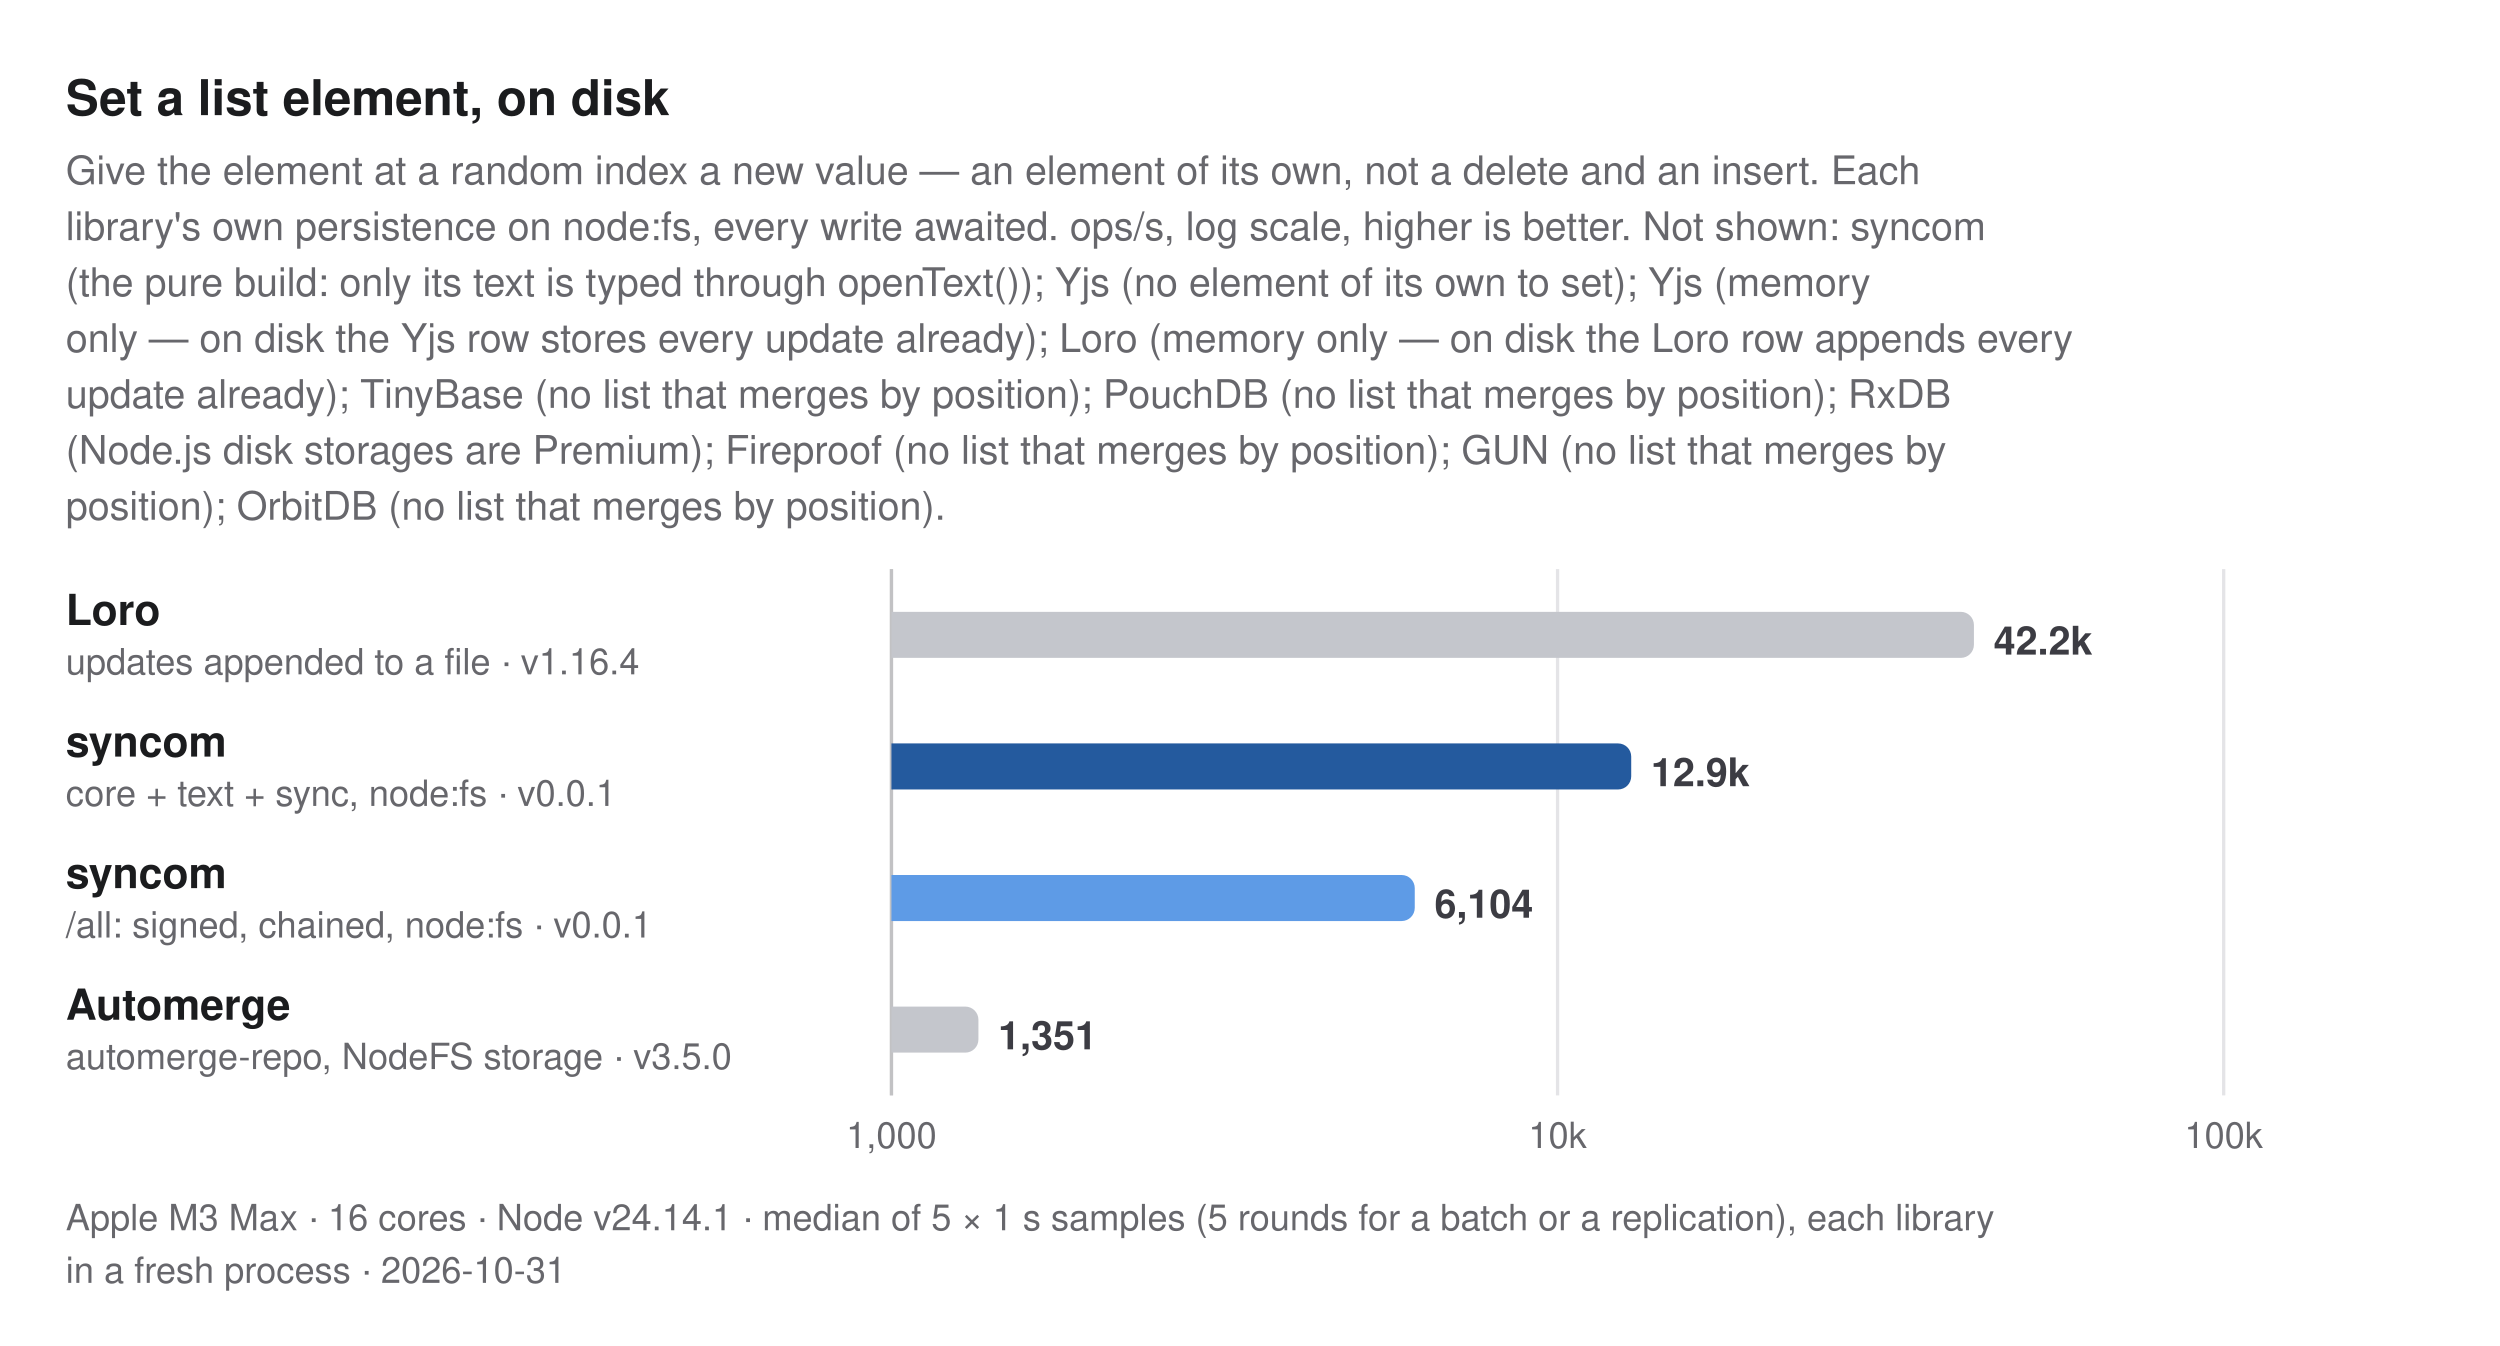
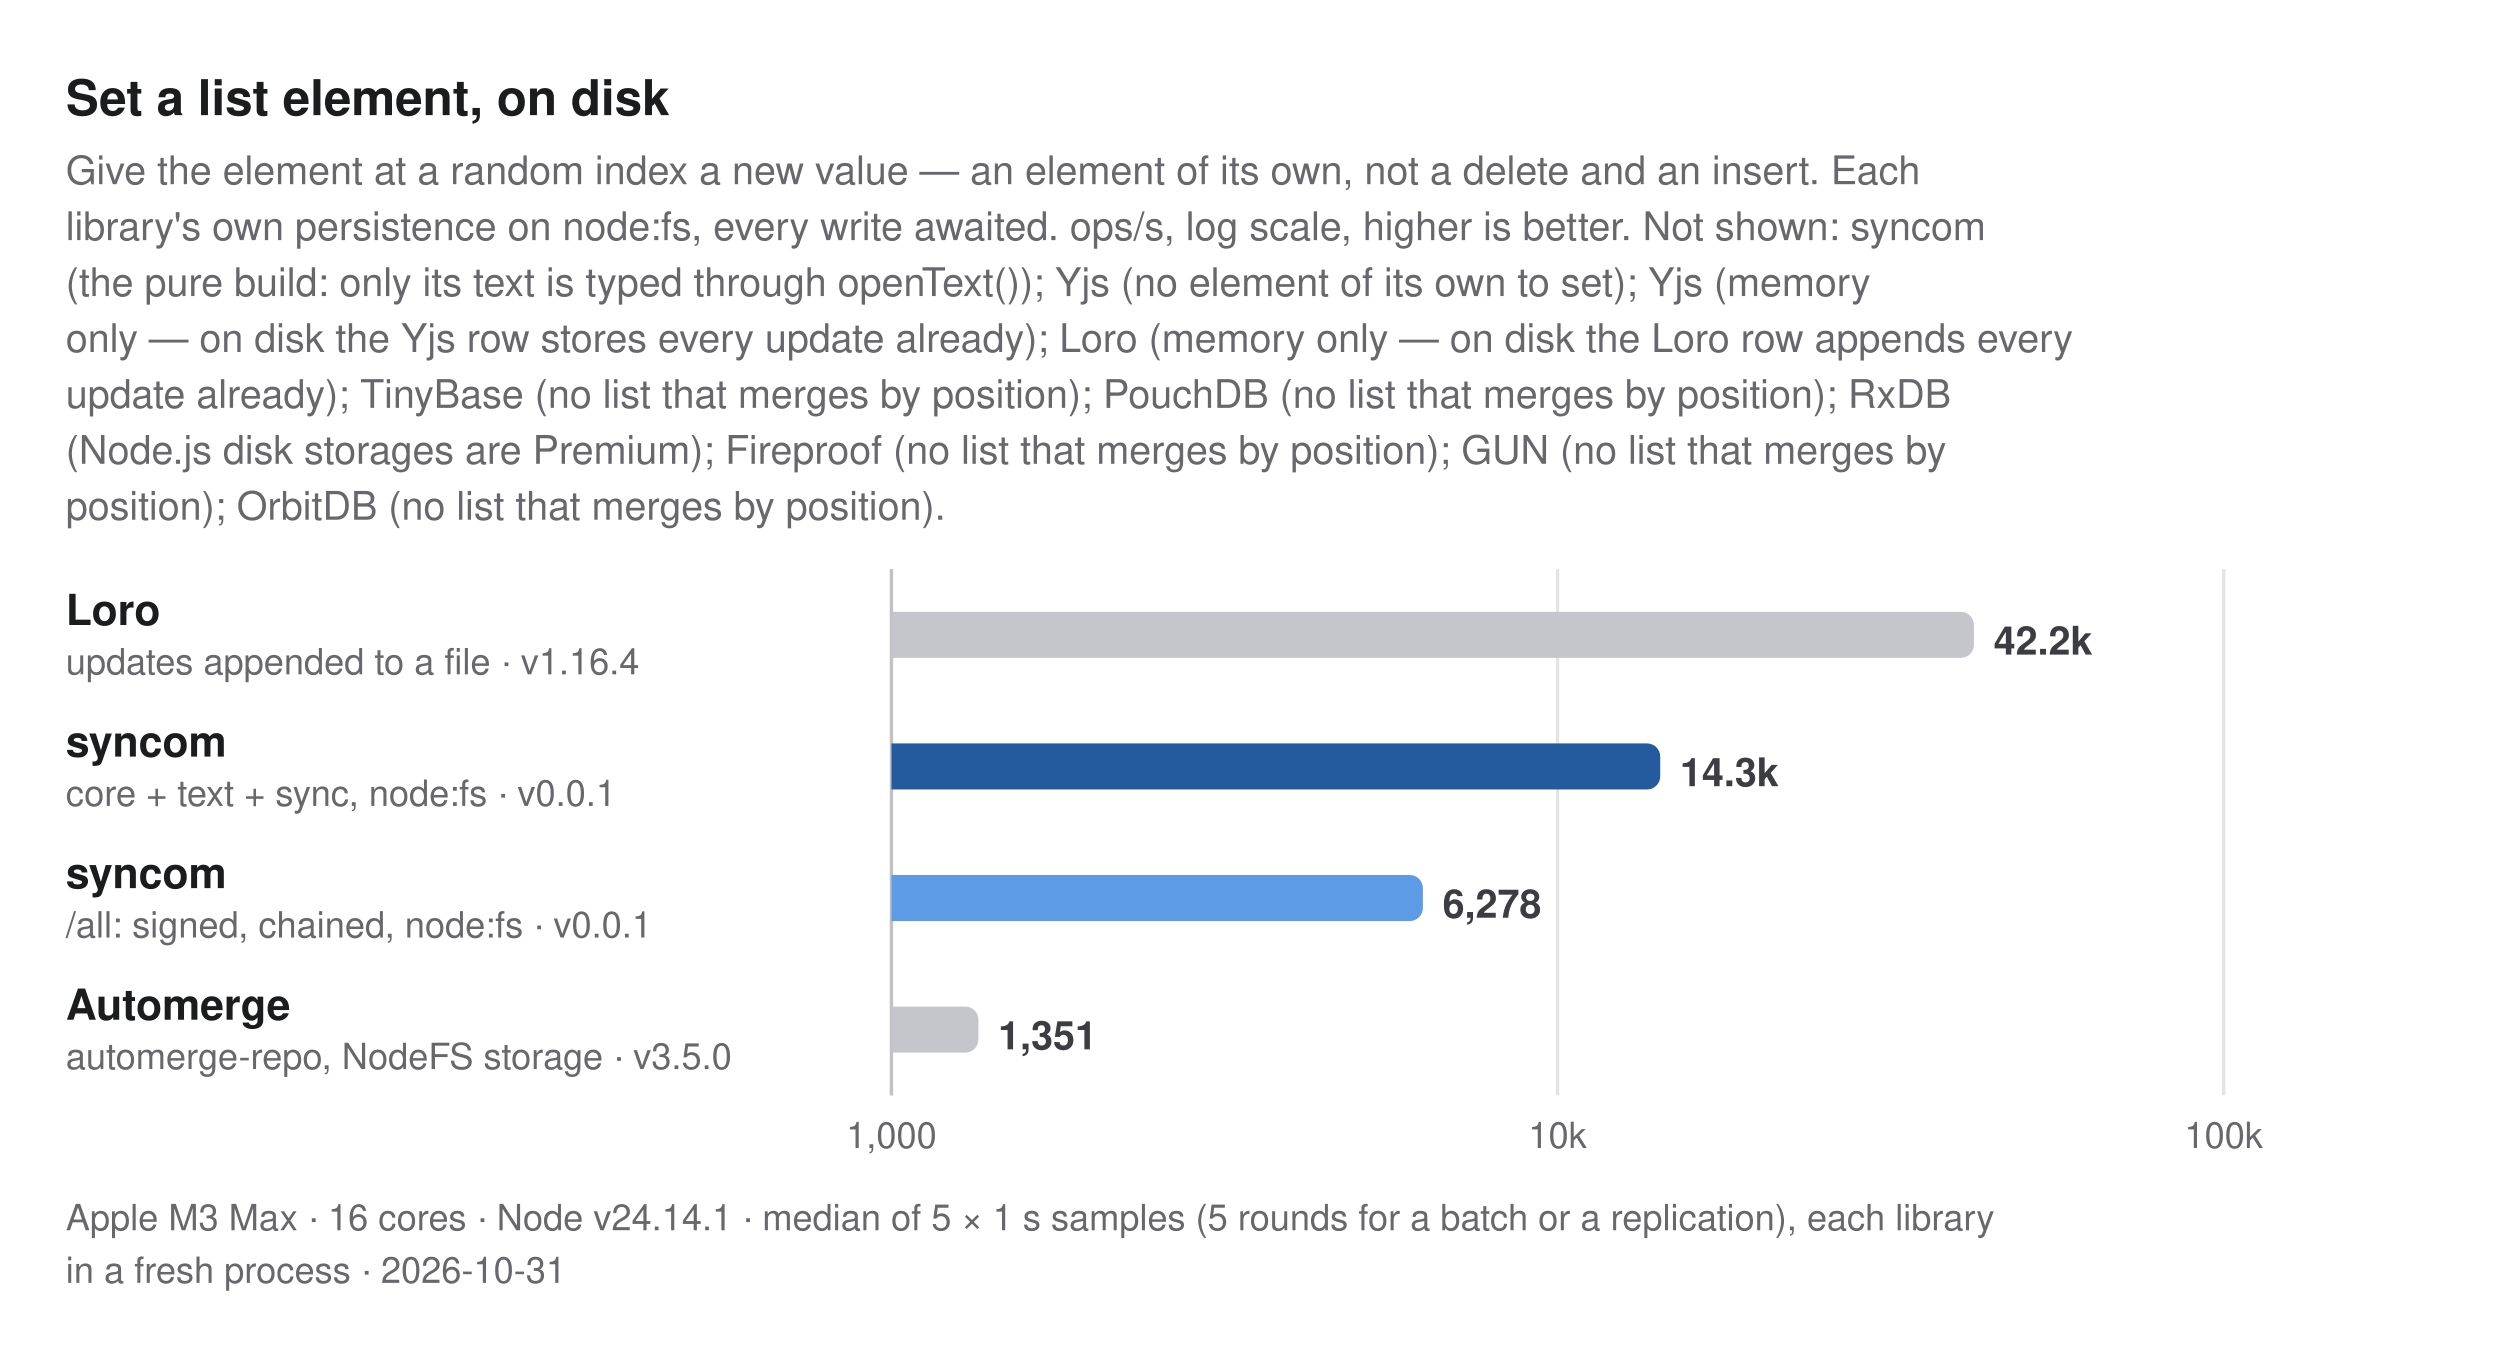
<svg xmlns="http://www.w3.org/2000/svg" width="760" height="409" viewBox="0 0 760 409" role="img" aria-label="Set a list element, on disk. Give the element at a random index a new value — an element of its own, not a delete and an insert. Each library's own persistence on node:fs, every write awaited. ops/s, log scale, higher is better. Not shown: syncom (the pure build: only its text is typed through openText()); Yjs (no element of its own to set); Yjs (memory only — on disk the Yjs row stores every update already); Loro (memory only — on disk the Loro row appends every update already); TinyBase (no list that merges by position); PouchDB (no list that merges by position); RxDB (Node.js disk storages are Premium); Fireproof (no list that merges by position); GUN (no list that merges by position); OrbitDB (no list that merges by position).">
  <style>
  text { font-family: -apple-system, BlinkMacSystemFont, "Segoe UI", Helvetica, Arial, sans-serif; }
  .title { font-size: 15px; font-weight: 700; fill: #1b1c1e; }
  .subtitle, .caption { font-size: 12px; fill: #67676c; }
  .caption { font-size: 11px; }
  .group { font-size: 11px; font-weight: 600; letter-spacing: 0.06em; fill: #67676c; }
  .label { font-size: 13px; font-weight: 600; fill: #1b1c1e; }
  .label.primary, .label.secondary { font-weight: 700; }
  .sublabel { font-size: 11px; fill: #67676c; }
  .value { font-size: 12px; font-weight: 600; fill: #3c3c43; font-variant-numeric: tabular-nums; }
  .value.small { font-size: 10px; }
  .legend { font-size: 11px; fill: #3c3c43; }
  .tick { font-size: 11px; fill: #67676c; font-variant-numeric: tabular-nums; }
  .grid { stroke: #e4e4e7; stroke-width: 1; }
  .axis { stroke: #c2c2c4; stroke-width: 1; }
  .ref { stroke: #67676c; stroke-width: 1; stroke-dasharray: 3 3; }
  .bar { fill: #c4c6cc; }
  .bar.primary { fill: #245a9e; }
  .bar.secondary { fill: #5e9be6; }
  @media (prefers-color-scheme: dark) {
    .title, .label { fill: #dfdfd6; }
    .subtitle, .caption, .group, .sublabel, .tick { fill: #98989f; }
    .value, .legend { fill: #c2c2c4; }
    .grid { stroke: #2e2e32; }
    .axis { stroke: #48484c; }
    .ref { stroke: #98989f; }
    .bar { fill: #46474e; }
    .bar.primary { fill: #8dbcf2; }
    .bar.secondary { fill: #3d7bd0; }
  }
</style>
  <text class="title" x="20" y="35">Set a list element, on disk</text>
  <text class="subtitle" x="20" y="56">Give the element at a random index a new value — an element of its own, not a delete and an insert. Each</text>
  <text class="subtitle" x="20" y="73">library's own persistence on node:fs, every write awaited. ops/s, log scale, higher is better. Not shown: syncom</text>
  <text class="subtitle" x="20" y="90">(the pure build: only its text is typed through openText()); Yjs (no element of its own to set); Yjs (memory</text>
  <text class="subtitle" x="20" y="107">only — on disk the Yjs row stores every update already); Loro (memory only — on disk the Loro row appends every</text>
  <text class="subtitle" x="20" y="124">update already); TinyBase (no list that merges by position); PouchDB (no list that merges by position); RxDB</text>
  <text class="subtitle" x="20" y="141">(Node.js disk storages are Premium); Fireproof (no list that merges by position); GUN (no list that merges by</text>
  <text class="subtitle" x="20" y="158">position); OrbitDB (no list that merges by position).</text>
  <line class="grid" x1="271" y1="173" x2="271" y2="333" />
  <text class="tick" x="271" y="349" text-anchor="middle">1,000</text>
  <line class="grid" x1="473.5" y1="173" x2="473.5" y2="333" />
  <text class="tick" x="473.5" y="349" text-anchor="middle">10k</text>
  <line class="grid" x1="676" y1="173" x2="676" y2="333" />
  <text class="tick" x="676" y="349" text-anchor="middle">100k</text>
  <line class="axis" x1="271" y1="173" x2="271" y2="333" />
  <g>
    <text class="label" x="20" y="190">Loro</text>
    <text class="sublabel" x="20" y="205">updates appended to a file · v1.16.4</text>
    <path class="bar" d="M271,186H596.074A4,4 0 0 1 600.074,190V196A4,4 0 0 1 596.074,200H271Z" />
    <text class="value" x="606.074" y="199">42.2k</text>
  </g>
  <g>
    <text class="label primary" x="20" y="230">syncom</text>
    <text class="sublabel" x="20" y="245">core + text + sync, node:fs · v0.0.1</text>
-     <path class="bar primary" d="M271,226H491.889A4,4 0 0 1 495.889,230V236A4,4 0 0 1 491.889,240H271Z" />
-     <text class="value" x="501.889" y="239">12.9k</text>
+     <path class="bar primary" d="M271,226H500.71A4,4 0 0 1 504.71,230V236A4,4 0 0 1 500.71,240H271Z" />
+     <text class="value" x="510.71" y="239">14.3k</text>
  </g>
  <g>
    <text class="label secondary" x="20" y="270">syncom</text>
    <text class="sublabel" x="20" y="285">/all: signed, chained, node:fs · v0.0.1</text>
-     <path class="bar secondary" d="M271,266H426.086A4,4 0 0 1 430.086,270V276A4,4 0 0 1 426.086,280H271Z" />
-     <text class="value" x="436.086" y="279">6,104</text>
+     <path class="bar secondary" d="M271,266H428.56A4,4 0 0 1 432.56,270V276A4,4 0 0 1 428.56,280H271Z" />
+     <text class="value" x="438.56" y="279">6,278</text>
  </g>
  <g>
    <text class="label" x="20" y="310">Automerge</text>
    <text class="sublabel" x="20" y="325">automerge-repo, NodeFS storage · v3.5.0</text>
    <path class="bar" d="M271,306H293.442A4,4 0 0 1 297.442,310V316A4,4 0 0 1 293.442,320H271Z" />
    <text class="value" x="303.442" y="319">1,351</text>
  </g>
  <text class="caption" x="20" y="374">Apple M3 Max · 16 cores · Node v24.14.1 · median of 5 × 1 s samples (5 rounds for a batch or a replication), each library</text>
  <text class="caption" x="20" y="390">in a fresh process · 2026-10-31</text>
</svg>
